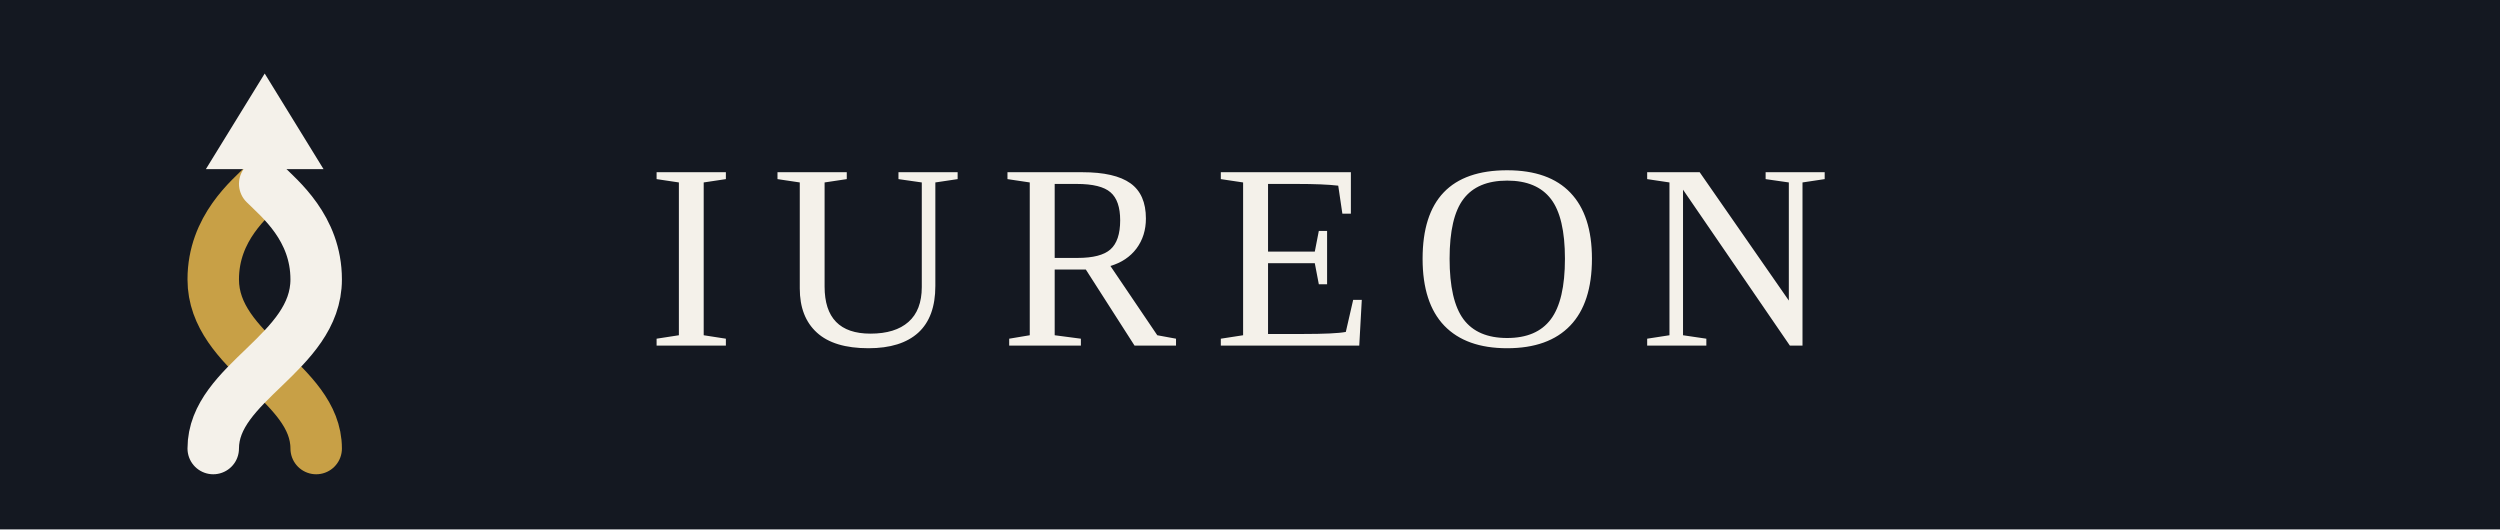
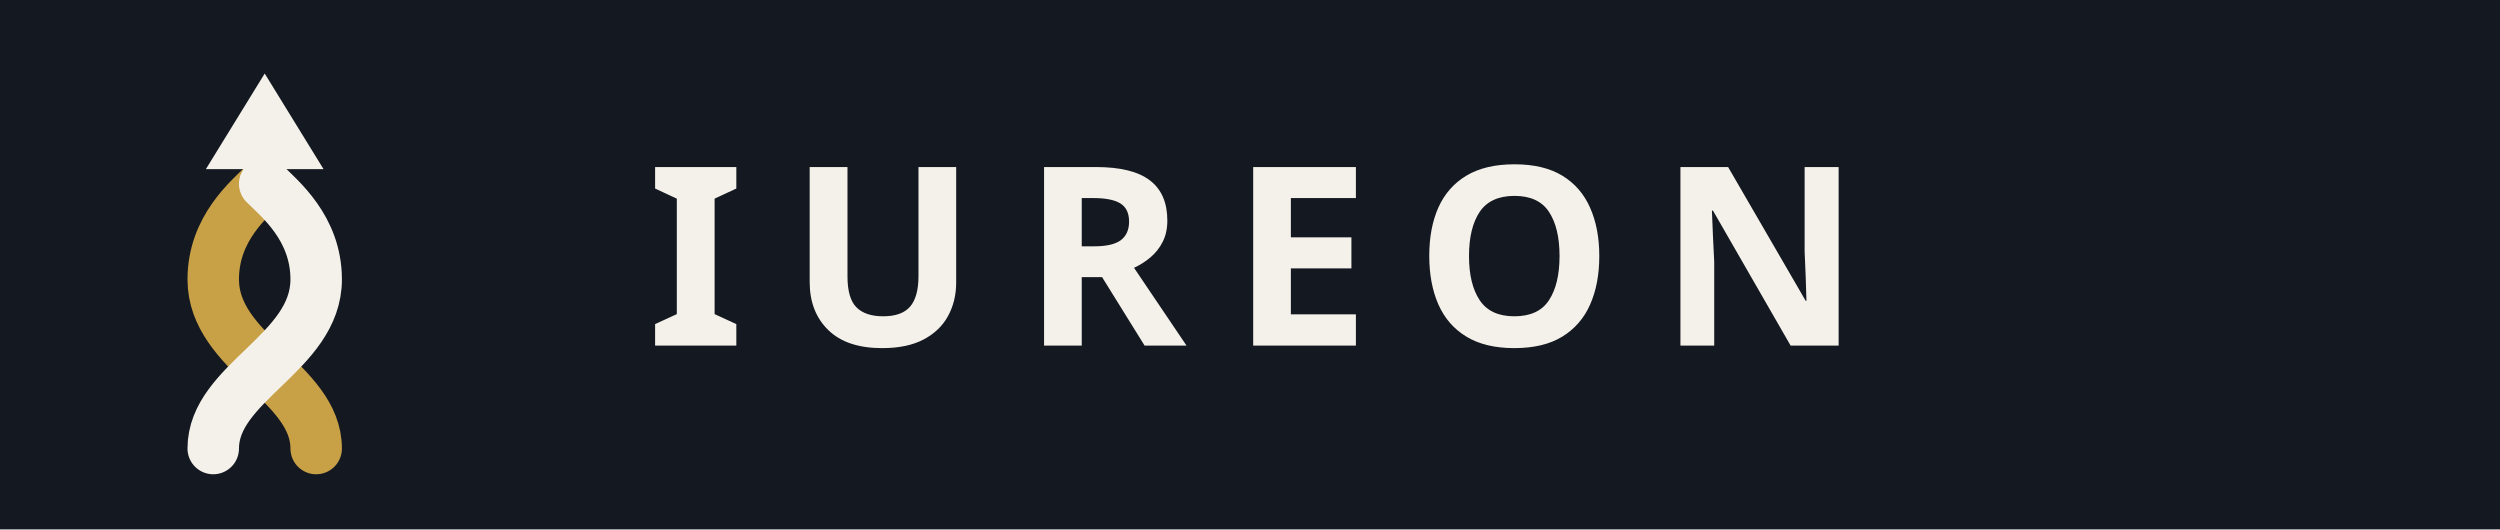
<svg xmlns="http://www.w3.org/2000/svg" viewBox="0 0 340 72" width="340" height="72" role="img" aria-label="Iureon">
  <rect width="340" height="72" fill="#141821" />
  <g transform="translate(4 4)">
    <g fill="none" stroke-width="7" stroke-linecap="round" stroke-linejoin="round">
      <path d="M39 57C39 48 25 44 25 34C25 27 30 23 32 21" stroke="#C8A046" />
      <path d="M25 57C25 48 39 44 39 34C39 27 34 23 32 21" stroke="#F4F1EA" />
    </g>
    <path d="M32 6L40 19H24Z" fill="#F4F1EA" />
  </g>
-   <text x="88" y="47" font-family="Georgia, 'Times New Roman', serif" font-size="36" letter-spacing="5" fill="#F4F1EA">IUREON</text>
+   <text x="88" y="47" font-family="'Plus Jakarta Sans', 'Segoe UI', system-ui, sans-serif" font-weight="700" font-size="34" letter-spacing="6" fill="#F4F1EA">IUREON</text>
</svg>
